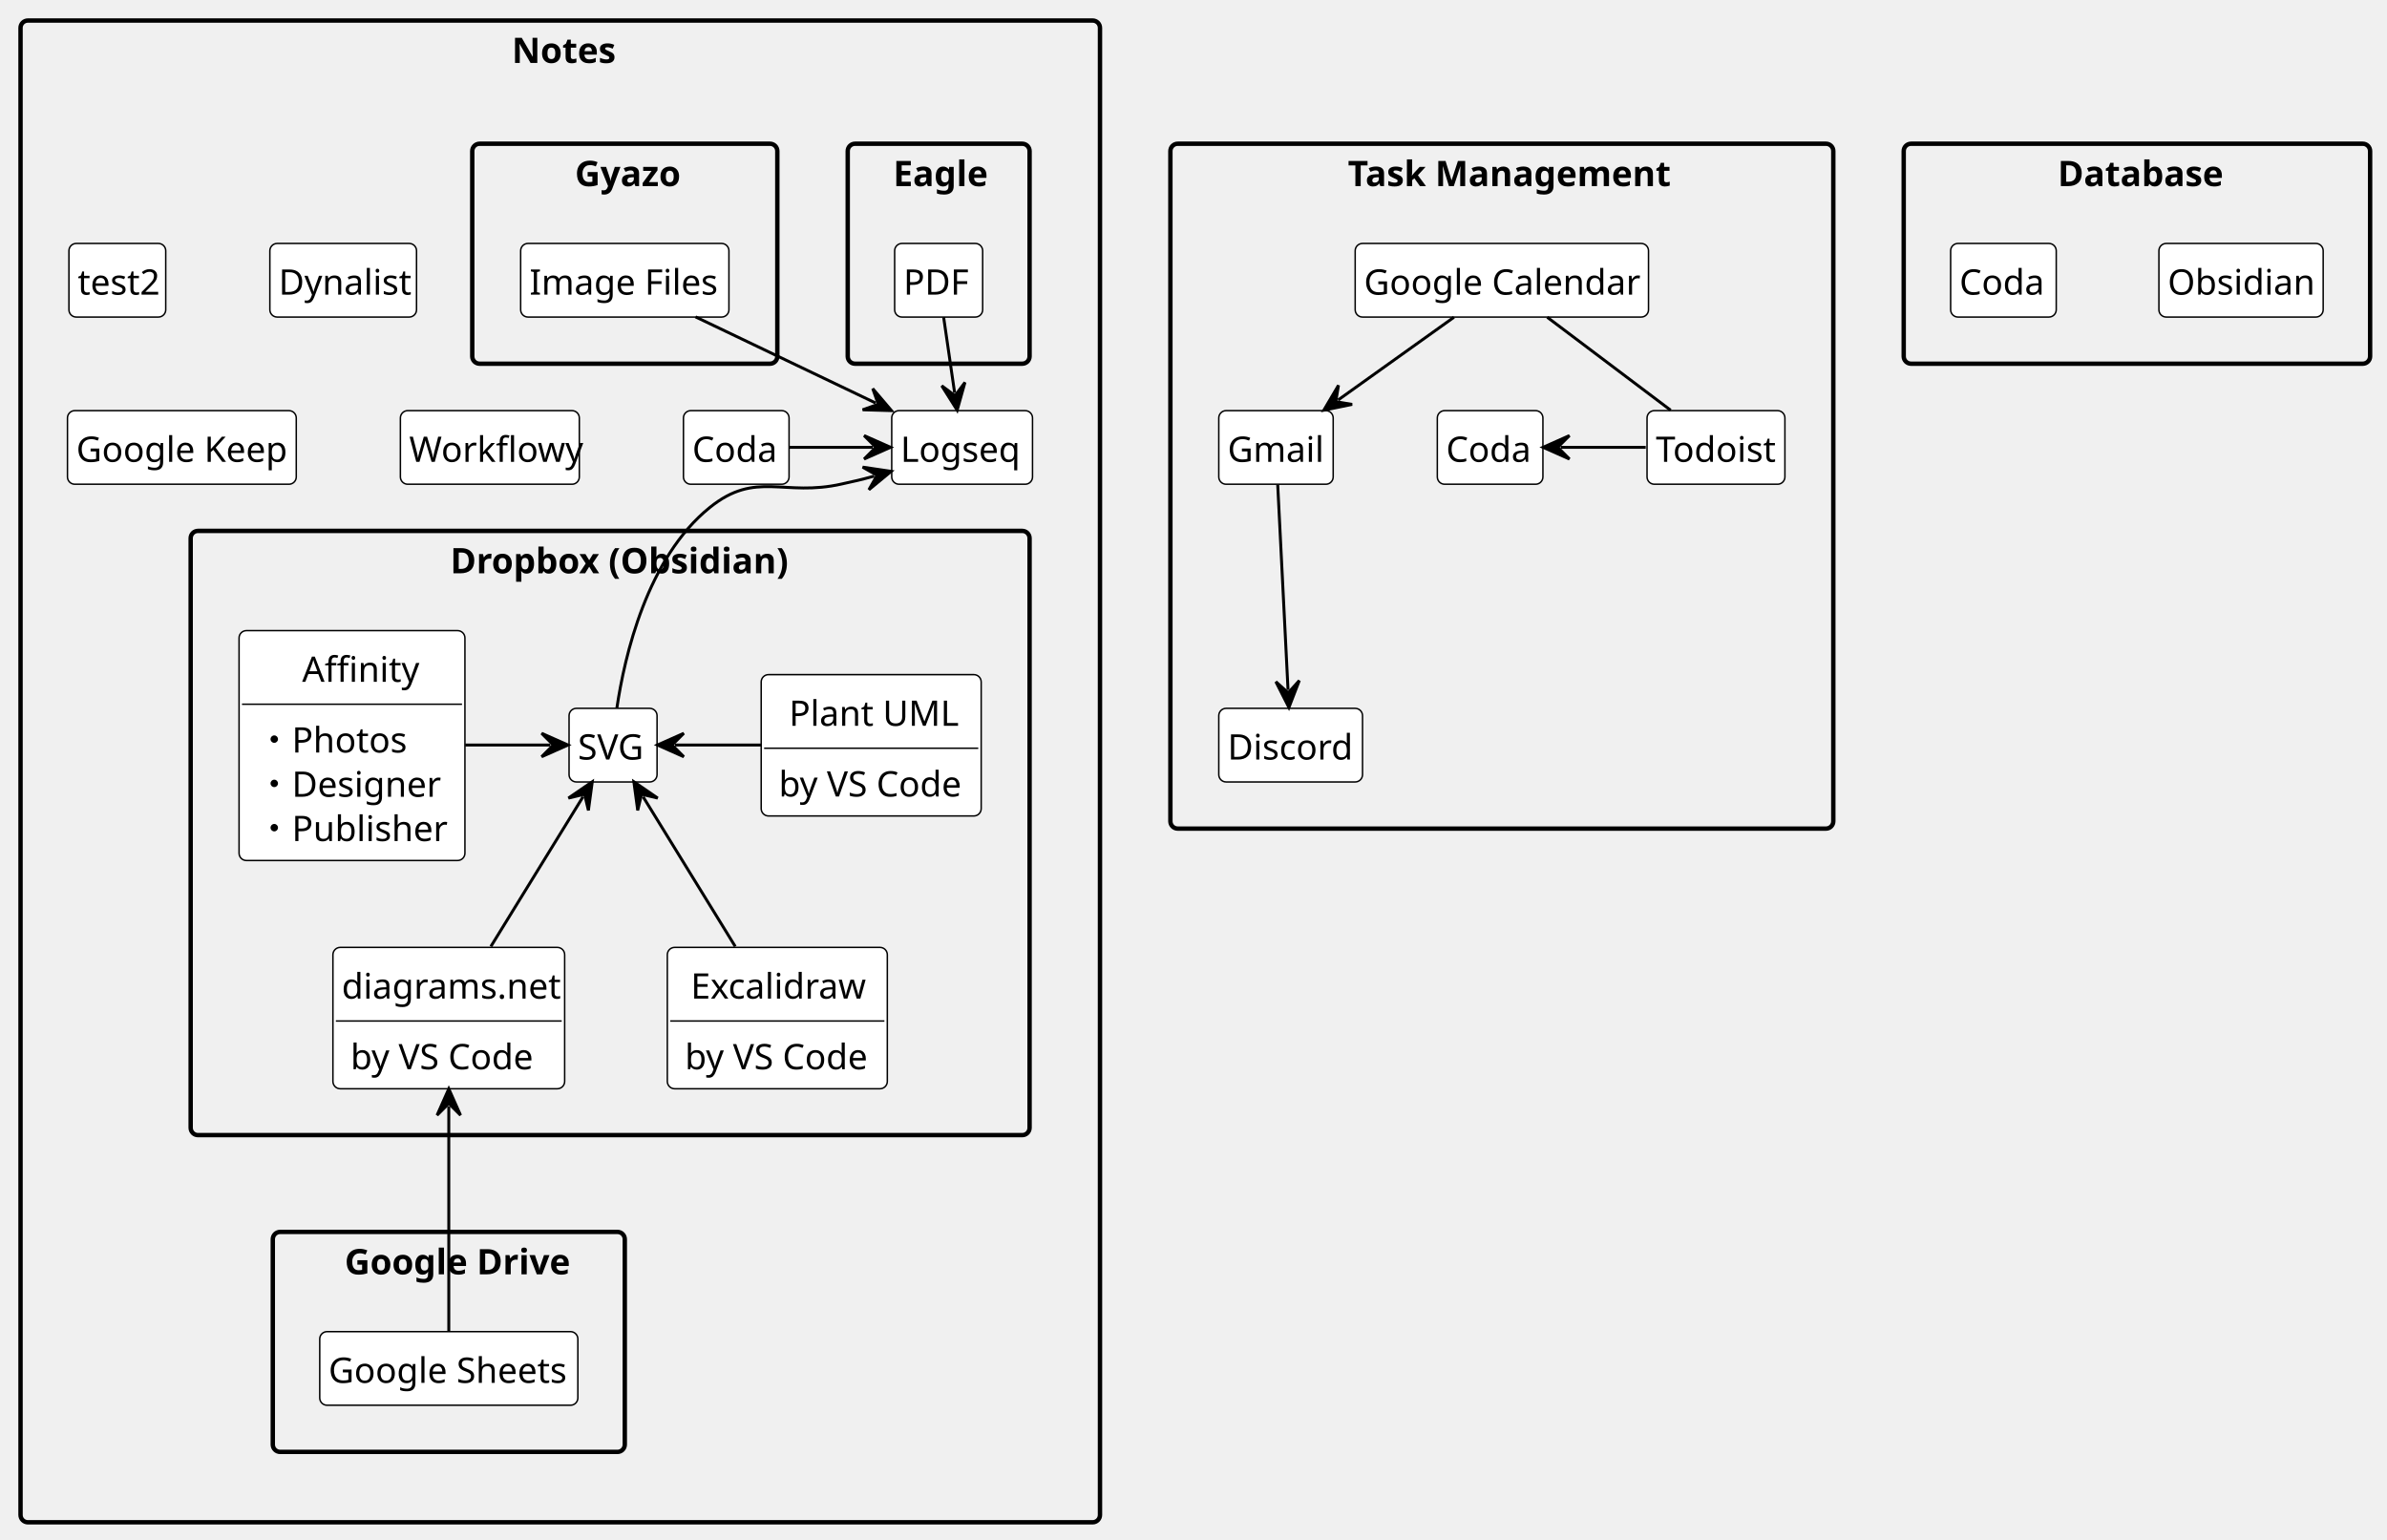
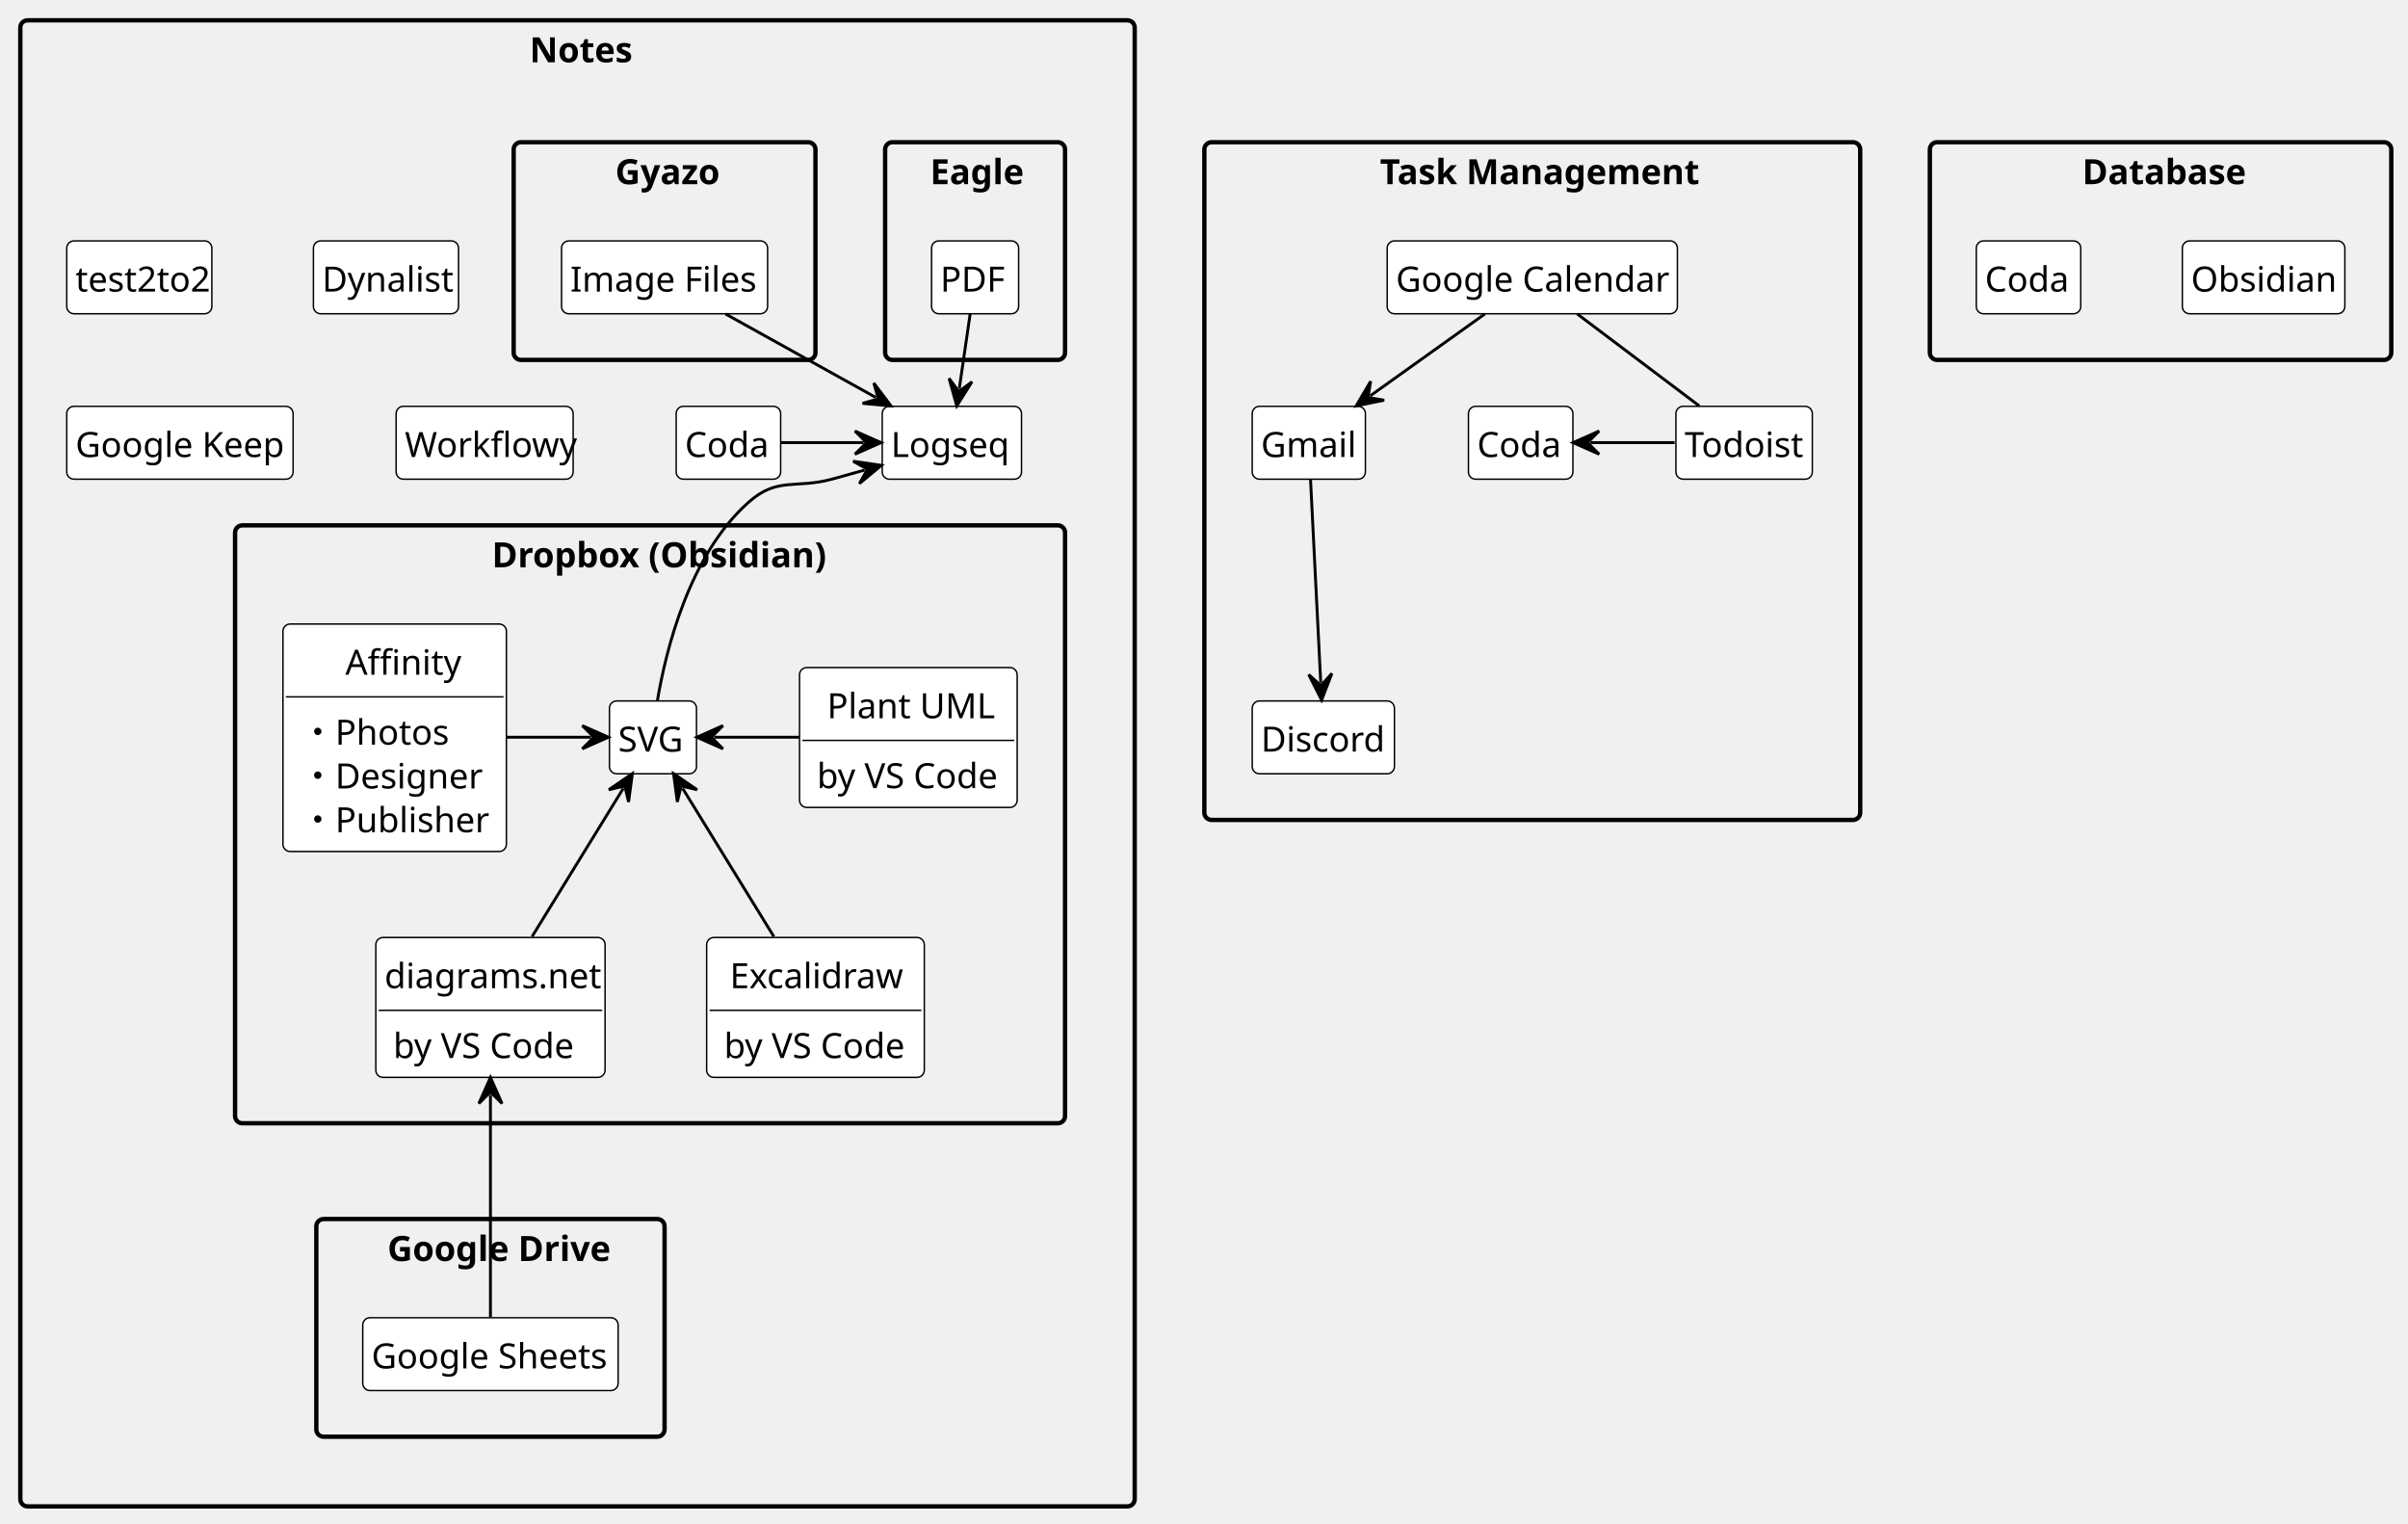
- <svg xmlns="http://www.w3.org/2000/svg" contentStyleType="text/css" height="1640.625px" preserveAspectRatio="none" style="width:2543px;height:1640px;background:#FFFFFF;" version="1.1" viewBox="0 0 2543 1640" width="2543.75px" zoomAndPan="magnify">
+ <svg xmlns="http://www.w3.org/2000/svg" contentStyleType="text/css" height="1640.625px" preserveAspectRatio="none" style="width:2593px;height:1640px;background:#FFFFFF;" version="1.1" viewBox="0 0 2593 1640" width="2593.75px" zoomAndPan="magnify">
  <defs />
  <g>
    <g id="cluster_Notes">
-       <rect fill="none" height="1600" rx="7.812" ry="7.812" style="stroke:#000000;stroke-width:4.688;" width="1150" x="21.875" y="21.875" />
-       <text fill="#000000" font-family="sans-serif" font-size="37.5" font-weight="bold" lengthAdjust="spacing" textLength="103.125" x="545.312" y="67.053">Notes</text>
+       <rect fill="none" height="1600" rx="7.812" ry="7.812" style="stroke:#000000;stroke-width:4.688;" width="1200" x="21.875" y="21.875" />
+       <text fill="#000000" font-family="sans-serif" font-size="37.5" font-weight="bold" lengthAdjust="spacing" textLength="103.125" x="570.312" y="67.053">Notes</text>
    </g>
    <g id="cluster_dropbox">
-       <rect fill="none" height="643.75" rx="7.812" ry="7.812" style="stroke:#000000;stroke-width:4.688;" width="893.75" x="203.125" y="565.625" />
-       <text fill="#000000" font-family="sans-serif" font-size="37.5" font-weight="bold" lengthAdjust="spacing" textLength="340.625" x="479.688" y="610.803">Dropbox (Obsidian)</text>
+       <rect fill="none" height="643.75" rx="7.812" ry="7.812" style="stroke:#000000;stroke-width:4.688;" width="893.75" x="253.125" y="565.625" />
+       <text fill="#000000" font-family="sans-serif" font-size="37.5" font-weight="bold" lengthAdjust="spacing" textLength="340.625" x="529.688" y="610.803">Dropbox (Obsidian)</text>
    </g>
    <g id="cluster_googledrive">
-       <rect fill="none" height="234.375" rx="7.812" ry="7.812" style="stroke:#000000;stroke-width:4.688;" width="375" x="290.625" y="1312.5" />
-       <text fill="#000000" font-family="sans-serif" font-size="37.5" font-weight="bold" lengthAdjust="spacing" textLength="221.875" x="367.188" y="1357.678">Google Drive</text>
+       <rect fill="none" height="234.375" rx="7.812" ry="7.812" style="stroke:#000000;stroke-width:4.688;" width="375" x="340.625" y="1312.5" />
+       <text fill="#000000" font-family="sans-serif" font-size="37.5" font-weight="bold" lengthAdjust="spacing" textLength="221.875" x="417.188" y="1357.678">Google Drive</text>
    </g>
    <g id="cluster_eagle">
-       <rect fill="none" height="234.375" rx="7.812" ry="7.812" style="stroke:#000000;stroke-width:4.688;" width="193.75" x="903.125" y="153.125" />
-       <text fill="#000000" font-family="sans-serif" font-size="37.5" font-weight="bold" lengthAdjust="spacing" textLength="96.875" x="951.562" y="198.303">Eagle</text>
+       <rect fill="none" height="234.375" rx="7.812" ry="7.812" style="stroke:#000000;stroke-width:4.688;" width="193.75" x="953.125" y="153.125" />
+       <text fill="#000000" font-family="sans-serif" font-size="37.5" font-weight="bold" lengthAdjust="spacing" textLength="96.875" x="1001.562" y="198.303">Eagle</text>
    </g>
    <g id="cluster_gyazo">
-       <rect fill="none" height="234.375" rx="7.812" ry="7.812" style="stroke:#000000;stroke-width:4.688;" width="325" x="503.125" y="153.125" />
-       <text fill="#000000" font-family="sans-serif" font-size="37.5" font-weight="bold" lengthAdjust="spacing" textLength="106.25" x="612.5" y="198.303">Gyazo</text>
+       <rect fill="none" height="234.375" rx="7.812" ry="7.812" style="stroke:#000000;stroke-width:4.688;" width="325" x="553.125" y="153.125" />
+       <text fill="#000000" font-family="sans-serif" font-size="37.5" font-weight="bold" lengthAdjust="spacing" textLength="106.25" x="662.5" y="198.303">Gyazo</text>
    </g>
    <g id="cluster_Database">
-       <rect fill="none" height="234.375" rx="7.812" ry="7.812" style="stroke:#000000;stroke-width:4.688;" width="496.875" x="2028.125" y="153.125" />
-       <text fill="#000000" font-family="sans-serif" font-size="37.5" font-weight="bold" lengthAdjust="spacing" textLength="168.75" x="2192.188" y="198.303">Database</text>
+       <rect fill="none" height="234.375" rx="7.812" ry="7.812" style="stroke:#000000;stroke-width:4.688;" width="496.875" x="2078.125" y="153.125" />
+       <text fill="#000000" font-family="sans-serif" font-size="37.5" font-weight="bold" lengthAdjust="spacing" textLength="168.75" x="2242.188" y="198.303">Database</text>
    </g>
    <g id="cluster_Task Management">
-       <rect fill="none" height="729.688" rx="7.812" ry="7.812" style="stroke:#000000;stroke-width:4.688;" width="706.25" x="1246.875" y="153.125" />
-       <text fill="#000000" font-family="sans-serif" font-size="37.5" font-weight="bold" lengthAdjust="spacing" textLength="328.125" x="1435.938" y="198.303">Task Management</text>
+       <rect fill="none" height="729.688" rx="7.812" ry="7.812" style="stroke:#000000;stroke-width:4.688;" width="706.25" x="1296.875" y="153.125" />
+       <text fill="#000000" font-family="sans-serif" font-size="37.5" font-weight="bold" lengthAdjust="spacing" textLength="328.125" x="1485.938" y="198.303">Task Management</text>
    </g>
    <g id="elem_test">
-       <rect codeLine="26" fill="#FFFFFF" height="78.418" id="test" rx="7.812" ry="7.812" style="stroke:#000000;stroke-width:1.562;" width="103.125" x="73.438" y="259.375" />
-       <text fill="#000000" font-family="sans-serif" font-size="37.5" lengthAdjust="spacing" textLength="84.375" x="82.812" y="313.928">test2</text>
+       <rect codeLine="26" fill="#FFFFFF" height="78.418" id="test" rx="7.812" ry="7.812" style="stroke:#000000;stroke-width:1.562;" width="156.25" x="71.875" y="259.375" />
+       <text fill="#000000" font-family="sans-serif" font-size="37.5" lengthAdjust="spacing" textLength="137.5" x="81.25" y="313.928">test2to2</text>
    </g>
    <g id="elem_logseq">
      <rect codeLine="27" fill="#FFFFFF" height="78.418" id="logseq" rx="7.812" ry="7.812" style="stroke:#000000;stroke-width:1.562;" width="150" x="950" y="437.5" />
      <text fill="#000000" font-family="sans-serif" font-size="37.5" lengthAdjust="spacing" textLength="131.25" x="959.375" y="492.053">Logseq</text>
    </g>
    <g id="elem_coda">
      <rect codeLine="54" fill="#FFFFFF" height="78.418" id="coda" rx="7.812" ry="7.812" style="stroke:#000000;stroke-width:1.562;" width="112.5" x="728.125" y="437.5" />
      <text fill="#000000" font-family="sans-serif" font-size="37.5" lengthAdjust="spacing" textLength="93.75" x="737.5" y="492.053">Coda</text>
    </g>
    <g id="elem_dynalist">
-       <rect codeLine="55" fill="#FFFFFF" height="78.418" id="dynalist" rx="7.812" ry="7.812" style="stroke:#000000;stroke-width:1.562;" width="156.25" x="287.5" y="259.375" />
-       <text fill="#000000" font-family="sans-serif" font-size="37.5" lengthAdjust="spacing" textLength="137.5" x="296.875" y="313.928">Dynalist</text>
+       <rect codeLine="55" fill="#FFFFFF" height="78.418" id="dynalist" rx="7.812" ry="7.812" style="stroke:#000000;stroke-width:1.562;" width="156.25" x="337.5" y="259.375" />
+       <text fill="#000000" font-family="sans-serif" font-size="37.5" lengthAdjust="spacing" textLength="137.5" x="346.875" y="313.928">Dynalist</text>
    </g>
    <g id="elem_googlekeep">
      <rect codeLine="56" fill="#FFFFFF" height="78.418" id="googlekeep" rx="7.812" ry="7.812" style="stroke:#000000;stroke-width:1.562;" width="243.75" x="71.875" y="437.5" />
      <text fill="#000000" font-family="sans-serif" font-size="37.5" lengthAdjust="spacing" textLength="225" x="81.25" y="492.053">Google Keep</text>
    </g>
    <g id="elem_workflowy">
      <rect codeLine="57" fill="#FFFFFF" height="78.418" id="workflowy" rx="7.812" ry="7.812" style="stroke:#000000;stroke-width:1.562;" width="190.625" x="426.562" y="437.5" />
      <text fill="#000000" font-family="sans-serif" font-size="37.5" lengthAdjust="spacing" textLength="171.875" x="435.938" y="492.053">Workflowy</text>
    </g>
    <g id="elem_svg">
-       <rect codeLine="29" fill="#FFFFFF" height="78.418" id="svg" rx="7.812" ry="7.812" style="stroke:#000000;stroke-width:1.562;" width="93.75" x="606.25" y="754.688" />
-       <text fill="#000000" font-family="sans-serif" font-size="37.5" lengthAdjust="spacing" textLength="75" x="615.625" y="809.241">SVG</text>
+       <rect codeLine="29" fill="#FFFFFF" height="78.418" id="svg" rx="7.812" ry="7.812" style="stroke:#000000;stroke-width:1.562;" width="93.75" x="656.25" y="754.688" />
+       <text fill="#000000" font-family="sans-serif" font-size="37.5" lengthAdjust="spacing" textLength="75" x="665.625" y="809.241">SVG</text>
    </g>
    <g id="elem_diagramsnet">
-       <rect codeLine="30" fill="#FFFFFF" height="150.586" id="diagramsnet" rx="7.812" ry="7.812" style="stroke:#000000;stroke-width:1.562;" width="246.875" x="354.688" y="1009.375" />
-       <text fill="#000000" font-family="sans-serif" font-size="37.5" lengthAdjust="spacing" textLength="228.125" x="364.062" y="1063.928">diagrams.net</text>
-       <line style="stroke:#000000;stroke-width:1.562;" x1="357.812" x2="598.438" y1="1087.793" y2="1087.793" />
-       <text fill="#000000" font-family="sans-serif" font-size="37.5" lengthAdjust="spacing" textLength="196.875" x="373.438" y="1139.221">by VS Code</text>
+       <rect codeLine="30" fill="#FFFFFF" height="150.586" id="diagramsnet" rx="7.812" ry="7.812" style="stroke:#000000;stroke-width:1.562;" width="246.875" x="404.688" y="1009.375" />
+       <text fill="#000000" font-family="sans-serif" font-size="37.5" lengthAdjust="spacing" textLength="228.125" x="414.062" y="1063.928">diagrams.net</text>
+       <line style="stroke:#000000;stroke-width:1.562;" x1="407.812" x2="648.438" y1="1087.793" y2="1087.793" />
+       <text fill="#000000" font-family="sans-serif" font-size="37.5" lengthAdjust="spacing" textLength="196.875" x="423.438" y="1139.221">by VS Code</text>
    </g>
    <g id="elem_excalidraw">
-       <rect codeLine="33" fill="#FFFFFF" height="150.586" id="excalidraw" rx="7.812" ry="7.812" style="stroke:#000000;stroke-width:1.562;" width="234.375" x="710.938" y="1009.375" />
-       <text fill="#000000" font-family="sans-serif" font-size="37.5" lengthAdjust="spacing" textLength="184.375" x="735.938" y="1063.928">Excalidraw</text>
-       <line style="stroke:#000000;stroke-width:1.562;" x1="714.062" x2="942.188" y1="1087.793" y2="1087.793" />
-       <text fill="#000000" font-family="sans-serif" font-size="37.5" lengthAdjust="spacing" textLength="196.875" x="729.688" y="1139.221">by VS Code</text>
+       <rect codeLine="33" fill="#FFFFFF" height="150.586" id="excalidraw" rx="7.812" ry="7.812" style="stroke:#000000;stroke-width:1.562;" width="234.375" x="760.938" y="1009.375" />
+       <text fill="#000000" font-family="sans-serif" font-size="37.5" lengthAdjust="spacing" textLength="184.375" x="785.938" y="1063.928">Excalidraw</text>
+       <line style="stroke:#000000;stroke-width:1.562;" x1="764.062" x2="992.188" y1="1087.793" y2="1087.793" />
+       <text fill="#000000" font-family="sans-serif" font-size="37.5" lengthAdjust="spacing" textLength="196.875" x="779.688" y="1139.221">by VS Code</text>
    </g>
    <g id="elem_plantuml">
-       <rect codeLine="36" fill="#FFFFFF" height="150.586" id="plantuml" rx="7.812" ry="7.812" style="stroke:#000000;stroke-width:1.562;" width="234.375" x="810.938" y="718.75" />
-       <text fill="#000000" font-family="sans-serif" font-size="37.5" lengthAdjust="spacing" textLength="175" x="840.625" y="773.303">Plant UML</text>
-       <line style="stroke:#000000;stroke-width:1.562;" x1="814.062" x2="1042.188" y1="797.168" y2="797.168" />
-       <text fill="#000000" font-family="sans-serif" font-size="37.5" lengthAdjust="spacing" textLength="196.875" x="829.688" y="848.596">by VS Code</text>
+       <rect codeLine="36" fill="#FFFFFF" height="150.586" id="plantuml" rx="7.812" ry="7.812" style="stroke:#000000;stroke-width:1.562;" width="234.375" x="860.938" y="718.75" />
+       <text fill="#000000" font-family="sans-serif" font-size="37.5" lengthAdjust="spacing" textLength="175" x="890.625" y="773.303">Plant UML</text>
+       <line style="stroke:#000000;stroke-width:1.562;" x1="864.062" x2="1092.188" y1="797.168" y2="797.168" />
+       <text fill="#000000" font-family="sans-serif" font-size="37.5" lengthAdjust="spacing" textLength="196.875" x="879.688" y="848.596">by VS Code</text>
    </g>
    <g id="elem_affinity">
-       <rect codeLine="39" fill="#FFFFFF" height="244.922" id="affinity" rx="7.812" ry="7.812" style="stroke:#000000;stroke-width:1.562;" width="240.625" x="254.688" y="671.875" />
-       <text fill="#000000" font-family="sans-serif" font-size="37.5" lengthAdjust="spacing" textLength="106.25" x="321.875" y="726.428">Affinity</text>
-       <line style="stroke:#000000;stroke-width:1.562;" x1="257.812" x2="492.188" y1="750.293" y2="750.293" />
-       <text fill="#000000" font-family="sans-serif" font-size="37.5" lengthAdjust="spacing" textLength="159.375" x="273.438" y="801.721">・Photos</text>
-       <text fill="#000000" font-family="sans-serif" font-size="37.5" lengthAdjust="spacing" textLength="196.875" x="273.438" y="848.889">・Designer</text>
-       <text fill="#000000" font-family="sans-serif" font-size="37.5" lengthAdjust="spacing" textLength="203.125" x="273.438" y="896.057">・Publisher</text>
+       <rect codeLine="39" fill="#FFFFFF" height="244.922" id="affinity" rx="7.812" ry="7.812" style="stroke:#000000;stroke-width:1.562;" width="240.625" x="304.688" y="671.875" />
+       <text fill="#000000" font-family="sans-serif" font-size="37.5" lengthAdjust="spacing" textLength="106.25" x="371.875" y="726.428">Affinity</text>
+       <line style="stroke:#000000;stroke-width:1.562;" x1="307.812" x2="542.188" y1="750.293" y2="750.293" />
+       <text fill="#000000" font-family="sans-serif" font-size="37.5" lengthAdjust="spacing" textLength="159.375" x="323.438" y="801.721">・Photos</text>
+       <text fill="#000000" font-family="sans-serif" font-size="37.5" lengthAdjust="spacing" textLength="196.875" x="323.438" y="848.889">・Designer</text>
+       <text fill="#000000" font-family="sans-serif" font-size="37.5" lengthAdjust="spacing" textLength="203.125" x="323.438" y="896.057">・Publisher</text>
    </g>
    <g id="elem_googlesheets">
-       <rect codeLine="46" fill="#FFFFFF" height="78.418" id="googlesheets" rx="7.812" ry="7.812" style="stroke:#000000;stroke-width:1.562;" width="275" x="340.625" y="1418.75" />
-       <text fill="#000000" font-family="sans-serif" font-size="37.5" lengthAdjust="spacing" textLength="256.25" x="350" y="1473.303">Google Sheets</text>
+       <rect codeLine="46" fill="#FFFFFF" height="78.418" id="googlesheets" rx="7.812" ry="7.812" style="stroke:#000000;stroke-width:1.562;" width="275" x="390.625" y="1418.75" />
+       <text fill="#000000" font-family="sans-serif" font-size="37.5" lengthAdjust="spacing" textLength="256.25" x="400" y="1473.303">Google Sheets</text>
    </g>
    <g id="elem_pdf">
-       <rect codeLine="49" fill="#FFFFFF" height="78.418" id="pdf" rx="7.812" ry="7.812" style="stroke:#000000;stroke-width:1.562;" width="93.75" x="953.125" y="259.375" />
-       <text fill="#000000" font-family="sans-serif" font-size="37.5" lengthAdjust="spacing" textLength="75" x="962.5" y="313.928">PDF</text>
+       <rect codeLine="49" fill="#FFFFFF" height="78.418" id="pdf" rx="7.812" ry="7.812" style="stroke:#000000;stroke-width:1.562;" width="93.75" x="1003.125" y="259.375" />
+       <text fill="#000000" font-family="sans-serif" font-size="37.5" lengthAdjust="spacing" textLength="75" x="1012.5" y="313.928">PDF</text>
    </g>
    <g id="elem_imagefiles">
-       <rect codeLine="52" fill="#FFFFFF" height="78.418" id="imagefiles" rx="7.812" ry="7.812" style="stroke:#000000;stroke-width:1.562;" width="221.875" x="554.688" y="259.375" />
-       <text fill="#000000" font-family="sans-serif" font-size="37.5" lengthAdjust="spacing" textLength="203.125" x="564.062" y="313.928">Image Files</text>
+       <rect codeLine="52" fill="#FFFFFF" height="78.418" id="imagefiles" rx="7.812" ry="7.812" style="stroke:#000000;stroke-width:1.562;" width="221.875" x="604.688" y="259.375" />
+       <text fill="#000000" font-family="sans-serif" font-size="37.5" lengthAdjust="spacing" textLength="203.125" x="614.062" y="313.928">Image Files</text>
    </g>
    <g id="elem_obsidian">
-       <rect codeLine="61" fill="#FFFFFF" height="78.418" id="obsidian" rx="7.812" ry="7.812" style="stroke:#000000;stroke-width:1.562;" width="175" x="2300" y="259.375" />
-       <text fill="#000000" font-family="sans-serif" font-size="37.5" lengthAdjust="spacing" textLength="156.25" x="2309.375" y="313.928">Obsidian</text>
+       <rect codeLine="61" fill="#FFFFFF" height="78.418" id="obsidian" rx="7.812" ry="7.812" style="stroke:#000000;stroke-width:1.562;" width="175" x="2350" y="259.375" />
+       <text fill="#000000" font-family="sans-serif" font-size="37.5" lengthAdjust="spacing" textLength="156.25" x="2359.375" y="313.928">Obsidian</text>
    </g>
    <g id="elem_coda2">
-       <rect codeLine="62" fill="#FFFFFF" height="78.418" id="coda2" rx="7.812" ry="7.812" style="stroke:#000000;stroke-width:1.562;" width="112.5" x="2078.125" y="259.375" />
-       <text fill="#000000" font-family="sans-serif" font-size="37.5" lengthAdjust="spacing" textLength="93.75" x="2087.5" y="313.928">Coda</text>
+       <rect codeLine="62" fill="#FFFFFF" height="78.418" id="coda2" rx="7.812" ry="7.812" style="stroke:#000000;stroke-width:1.562;" width="112.5" x="2128.125" y="259.375" />
+       <text fill="#000000" font-family="sans-serif" font-size="37.5" lengthAdjust="spacing" textLength="93.75" x="2137.5" y="313.928">Coda</text>
    </g>
    <g id="elem_coda3">
-       <rect codeLine="66" fill="#FFFFFF" height="78.418" id="coda3" rx="7.812" ry="7.812" style="stroke:#000000;stroke-width:1.562;" width="112.5" x="1531.25" y="437.5" />
-       <text fill="#000000" font-family="sans-serif" font-size="37.5" lengthAdjust="spacing" textLength="93.75" x="1540.625" y="492.053">Coda</text>
+       <rect codeLine="66" fill="#FFFFFF" height="78.418" id="coda3" rx="7.812" ry="7.812" style="stroke:#000000;stroke-width:1.562;" width="112.5" x="1581.25" y="437.5" />
+       <text fill="#000000" font-family="sans-serif" font-size="37.5" lengthAdjust="spacing" textLength="93.75" x="1590.625" y="492.053">Coda</text>
    </g>
    <g id="elem_todoist">
-       <rect codeLine="67" fill="#FFFFFF" height="78.418" id="todoist" rx="7.812" ry="7.812" style="stroke:#000000;stroke-width:1.562;" width="146.875" x="1754.688" y="437.5" />
-       <text fill="#000000" font-family="sans-serif" font-size="37.5" lengthAdjust="spacing" textLength="128.125" x="1764.062" y="492.053">Todoist</text>
+       <rect codeLine="67" fill="#FFFFFF" height="78.418" id="todoist" rx="7.812" ry="7.812" style="stroke:#000000;stroke-width:1.562;" width="146.875" x="1804.688" y="437.5" />
+       <text fill="#000000" font-family="sans-serif" font-size="37.5" lengthAdjust="spacing" textLength="128.125" x="1814.062" y="492.053">Todoist</text>
    </g>
    <g id="elem_googlecalendar">
-       <rect codeLine="68" fill="#FFFFFF" height="78.418" id="googlecalendar" rx="7.812" ry="7.812" style="stroke:#000000;stroke-width:1.562;" width="312.5" x="1443.75" y="259.375" />
-       <text fill="#000000" font-family="sans-serif" font-size="37.5" lengthAdjust="spacing" textLength="293.75" x="1453.125" y="313.928">Google Calendar</text>
+       <rect codeLine="68" fill="#FFFFFF" height="78.418" id="googlecalendar" rx="7.812" ry="7.812" style="stroke:#000000;stroke-width:1.562;" width="312.5" x="1493.75" y="259.375" />
+       <text fill="#000000" font-family="sans-serif" font-size="37.5" lengthAdjust="spacing" textLength="293.75" x="1503.125" y="313.928">Google Calendar</text>
    </g>
    <g id="elem_gmail">
-       <rect codeLine="69" fill="#FFFFFF" height="78.418" id="gmail" rx="7.812" ry="7.812" style="stroke:#000000;stroke-width:1.562;" width="121.875" x="1298.438" y="437.5" />
-       <text fill="#000000" font-family="sans-serif" font-size="37.5" lengthAdjust="spacing" textLength="103.125" x="1307.812" y="492.053">Gmail</text>
+       <rect codeLine="69" fill="#FFFFFF" height="78.418" id="gmail" rx="7.812" ry="7.812" style="stroke:#000000;stroke-width:1.562;" width="121.875" x="1348.438" y="437.5" />
+       <text fill="#000000" font-family="sans-serif" font-size="37.5" lengthAdjust="spacing" textLength="103.125" x="1357.812" y="492.053">Gmail</text>
    </g>
    <g id="elem_discord">
-       <rect codeLine="70" fill="#FFFFFF" height="78.418" id="discord" rx="7.812" ry="7.812" style="stroke:#000000;stroke-width:1.562;" width="153.125" x="1298.438" y="754.688" />
-       <text fill="#000000" font-family="sans-serif" font-size="37.5" lengthAdjust="spacing" textLength="134.375" x="1307.812" y="809.241">Discord</text>
+       <rect codeLine="70" fill="#FFFFFF" height="78.418" id="discord" rx="7.812" ry="7.812" style="stroke:#000000;stroke-width:1.562;" width="153.125" x="1348.438" y="754.688" />
+       <text fill="#000000" font-family="sans-serif" font-size="37.5" lengthAdjust="spacing" textLength="134.375" x="1357.812" y="809.241">Discord</text>
    </g>
    <g id="link_logseq_svg">
-       <path codeLine="74" d="M931.373,507.213 C914.186,511.994 914,511.719 896.875,515.625 C835,529.781 805.688,500.812 756.25,540.625 C689.312,594.5 665.375,699.094 657.188,754.375 " fill="none" id="logseq-backto-svg" style="stroke:#000000;stroke-width:3.125;" />
-       <polygon fill="#000000" points="949.438,502.188,918.991,497.682,934.384,506.375,925.691,521.768,949.438,502.188" style="stroke:#000000;stroke-width:3.125;" />
+       <path codeLine="74" d="M931.072,506.095 C913.916,510.908 913.781,510.906 896.875,515.625 C856.625,526.812 837.531,512.938 806.25,540.625 C742.25,597.25 717.125,699.719 707.938,754.219 " fill="none" id="logseq-backto-svg" style="stroke:#000000;stroke-width:3.125;" />
+       <polygon fill="#000000" points="949.125,501.031,918.669,496.592,934.081,505.251,925.421,520.663,949.125,501.031" style="stroke:#000000;stroke-width:3.125;" />
    </g>
    <g id="link_svg_plantuml">
-       <path codeLine="75" d="M719.125,793.75 C755.906,793.75 773.938,793.75 810.688,793.75 " fill="none" id="svg-backto-plantuml" style="stroke:#000000;stroke-width:3.125;" />
-       <polygon fill="#000000" points="700.375,793.75,728.5,806.25,716,793.75,728.5,781.25,700.375,793.75" style="stroke:#000000;stroke-width:3.125;" />
+       <path codeLine="75" d="M769.125,793.75 C805.906,793.75 823.938,793.75 860.688,793.75 " fill="none" id="svg-backto-plantuml" style="stroke:#000000;stroke-width:3.125;" />
+       <polygon fill="#000000" points="750.375,793.75,778.5,806.25,766,793.75,778.5,781.25,750.375,793.75" style="stroke:#000000;stroke-width:3.125;" />
    </g>
    <g id="link_svg_excalidraw">
-       <path codeLine="76" d="M685.114,848.871 C712.177,892.808 748.719,952.188 783.312,1008.406 " fill="none" id="svg-backto-excalidraw" style="stroke:#000000;stroke-width:3.125;" />
-       <polygon fill="#000000" points="675.281,832.906,679.388,863.409,683.476,846.21,700.674,850.298,675.281,832.906" style="stroke:#000000;stroke-width:3.125;" />
+       <path codeLine="76" d="M735.114,848.871 C762.177,892.808 798.719,952.188 833.312,1008.406 " fill="none" id="svg-backto-excalidraw" style="stroke:#000000;stroke-width:3.125;" />
+       <polygon fill="#000000" points="725.281,832.906,729.388,863.409,733.476,846.21,750.674,850.298,725.281,832.906" style="stroke:#000000;stroke-width:3.125;" />
    </g>
    <g id="link_svg_diagramsnet">
-       <path codeLine="77" d="M621.136,848.871 C594.073,892.808 557.531,952.188 522.938,1008.406 " fill="none" id="svg-backto-diagramsnet" style="stroke:#000000;stroke-width:3.125;" />
-       <polygon fill="#000000" points="630.969,832.906,605.576,850.298,622.774,846.21,626.862,863.409,630.969,832.906" style="stroke:#000000;stroke-width:3.125;" />
+       <path codeLine="77" d="M671.136,848.871 C644.073,892.808 607.531,952.188 572.938,1008.406 " fill="none" id="svg-backto-diagramsnet" style="stroke:#000000;stroke-width:3.125;" />
+       <polygon fill="#000000" points="680.969,832.906,655.576,850.298,672.774,846.21,676.862,863.409,680.969,832.906" style="stroke:#000000;stroke-width:3.125;" />
    </g>
    <g id="link_affinity_svg">
-       <path codeLine="78" d="M495.594,793.75 C532.094,793.75 549.875,793.75 586.375,793.75 " fill="none" id="affinity-to-svg" style="stroke:#000000;stroke-width:3.125;" />
-       <polygon fill="#000000" points="605.125,793.75,577,781.25,589.5,793.75,577,806.25,605.125,793.75" style="stroke:#000000;stroke-width:3.125;" />
+       <path codeLine="78" d="M545.594,793.75 C582.094,793.75 599.875,793.75 636.375,793.75 " fill="none" id="affinity-to-svg" style="stroke:#000000;stroke-width:3.125;" />
+       <polygon fill="#000000" points="655.125,793.75,627,781.25,639.5,793.75,627,806.25,655.125,793.75" style="stroke:#000000;stroke-width:3.125;" />
    </g>
    <g id="link_diagramsnet_googlesheets">
-       <path codeLine="79" d="M478.125,1178.781 C478.125,1256.531 478.125,1358.094 478.125,1418.094 " fill="none" id="diagramsnet-backto-googlesheets" style="stroke:#000000;stroke-width:3.125;" />
-       <polygon fill="#000000" points="478.125,1160.031,465.625,1188.156,478.125,1175.656,490.625,1188.156,478.125,1160.031" style="stroke:#000000;stroke-width:3.125;" />
+       <path codeLine="79" d="M528.125,1178.781 C528.125,1256.531 528.125,1358.094 528.125,1418.094 " fill="none" id="diagramsnet-backto-googlesheets" style="stroke:#000000;stroke-width:3.125;" />
+       <polygon fill="#000000" points="528.125,1160.031,515.625,1188.156,528.125,1175.656,540.625,1188.156,528.125,1160.031" style="stroke:#000000;stroke-width:3.125;" />
    </g>
    <g id="link_pdf_logseq">
-       <path codeLine="80" d="M1005.312,338 C1009.531,367.188 1012.764,389.321 1017.014,418.477 " fill="none" id="pdf-to-logseq" style="stroke:#000000;stroke-width:3.125;" />
-       <polygon fill="#000000" points="1019.719,437.031,1028.031,407.397,1017.465,421.57,1003.293,411.003,1019.719,437.031" style="stroke:#000000;stroke-width:3.125;" />
+       <path codeLine="80" d="M1044.688,338 C1040.469,367.188 1037.236,389.321 1032.986,418.477 " fill="none" id="pdf-to-logseq" style="stroke:#000000;stroke-width:3.125;" />
+       <polygon fill="#000000" points="1030.281,437.031,1046.707,411.003,1032.535,421.57,1021.969,407.397,1030.281,437.031" style="stroke:#000000;stroke-width:3.125;" />
    </g>
    <g id="link_imagefiles_logseq">
-       <path codeLine="81" d="M740.969,337.594 C802.281,366.938 871.558,400.027 932.839,429.371 " fill="none" id="imagefiles-to-logseq" style="stroke:#000000;stroke-width:3.125;" />
-       <polygon fill="#000000" points="949.75,437.469,929.782,414.048,935.657,430.721,918.985,436.596,949.75,437.469" style="stroke:#000000;stroke-width:3.125;" />
+       <path codeLine="81" d="M781.25,338 C833.75,367.188 890.611,398.767 943.079,427.924 " fill="none" id="imagefiles-to-logseq" style="stroke:#000000;stroke-width:3.125;" />
+       <polygon fill="#000000" points="959.469,437.031,940.956,412.444,945.811,429.442,928.813,434.296,959.469,437.031" style="stroke:#000000;stroke-width:3.125;" />
    </g>
    <g id="link_coda_logseq">
      <path codeLine="82" d="M840.781,476.562 C876.75,476.562 894,476.562 929.969,476.562 " fill="none" id="coda-to-logseq" style="stroke:#000000;stroke-width:3.125;" />
      <polygon fill="#000000" points="948.719,476.562,920.594,464.062,933.094,476.562,920.594,489.062,948.719,476.562" style="stroke:#000000;stroke-width:3.125;" />
    </g>
    <g id="link_googlecalendar_todoist">
-       <path codeLine="87" d="M1648.375,338 C1687.094,367.188 1741.125,407.875 1779.812,437.031 " fill="none" id="googlecalendar-todoist" style="stroke:#000000;stroke-width:3.125;" />
+       <path codeLine="87" d="M1698.375,338 C1737.094,367.188 1791.125,407.875 1829.812,437.031 " fill="none" id="googlecalendar-todoist" style="stroke:#000000;stroke-width:3.125;" />
    </g>
    <g id="link_googlecalendar_gmail">
-       <path codeLine="88" d="M1548.969,338 C1508.125,367.188 1466.413,396.976 1425.601,426.132 " fill="none" id="googlecalendar-to-gmail" style="stroke:#000000;stroke-width:3.125;" />
-       <polygon fill="#000000" points="1410.344,437.031,1440.495,430.853,1423.058,427.949,1425.963,410.511,1410.344,437.031" style="stroke:#000000;stroke-width:3.125;" />
+       <path codeLine="88" d="M1598.969,338 C1558.125,367.188 1516.413,396.976 1475.601,426.132 " fill="none" id="googlecalendar-to-gmail" style="stroke:#000000;stroke-width:3.125;" />
+       <polygon fill="#000000" points="1460.344,437.031,1490.495,430.853,1473.058,427.949,1475.963,410.511,1460.344,437.031" style="stroke:#000000;stroke-width:3.125;" />
    </g>
    <g id="link_gmail_discord">
-       <path codeLine="89" d="M1361.219,516.562 C1364.25,576.406 1369.217,675.242 1372.217,735.055 " fill="none" id="gmail-to-discord" style="stroke:#000000;stroke-width:3.125;" />
-       <polygon fill="#000000" points="1373.156,753.781,1384.232,725.065,1372.373,738.176,1359.263,726.318,1373.156,753.781" style="stroke:#000000;stroke-width:3.125;" />
+       <path codeLine="89" d="M1411.219,516.562 C1414.25,576.406 1419.217,675.242 1422.217,735.055 " fill="none" id="gmail-to-discord" style="stroke:#000000;stroke-width:3.125;" />
+       <polygon fill="#000000" points="1423.156,753.781,1434.232,725.065,1422.373,738.176,1409.263,726.318,1423.156,753.781" style="stroke:#000000;stroke-width:3.125;" />
    </g>
    <g id="link_coda3_todoist">
-       <path codeLine="90" d="M1662.656,476.562 C1699.094,476.562 1716.812,476.562 1753.281,476.562 " fill="none" id="coda3-backto-todoist" style="stroke:#000000;stroke-width:3.125;" />
-       <polygon fill="#000000" points="1643.906,476.562,1672.031,489.062,1659.531,476.562,1672.031,464.062,1643.906,476.562" style="stroke:#000000;stroke-width:3.125;" />
+       <path codeLine="90" d="M1712.656,476.562 C1749.094,476.562 1766.812,476.562 1803.281,476.562 " fill="none" id="coda3-backto-todoist" style="stroke:#000000;stroke-width:3.125;" />
+       <polygon fill="#000000" points="1693.906,476.562,1722.031,489.062,1709.531,476.562,1722.031,464.062,1693.906,476.562" style="stroke:#000000;stroke-width:3.125;" />
    </g>
  </g>
</svg>
